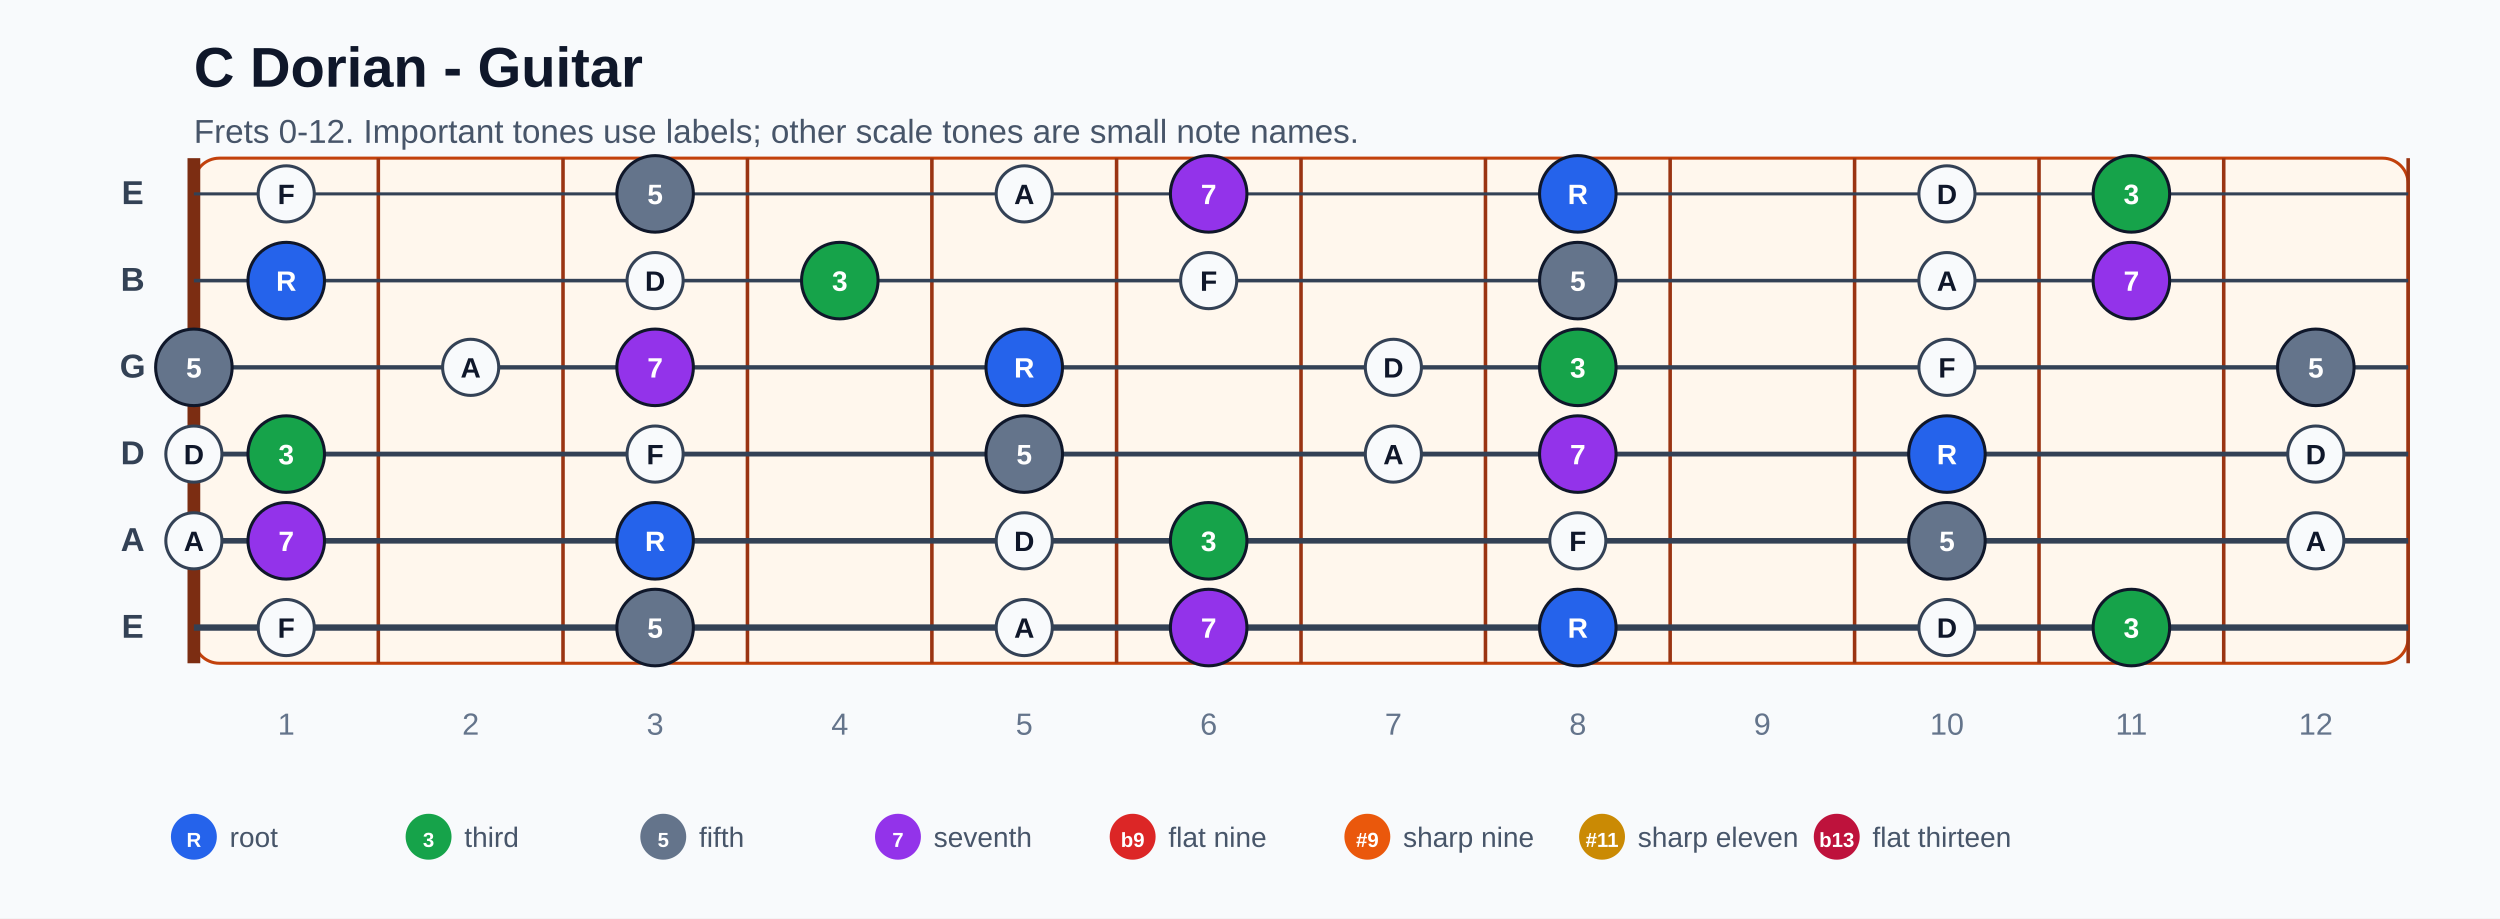
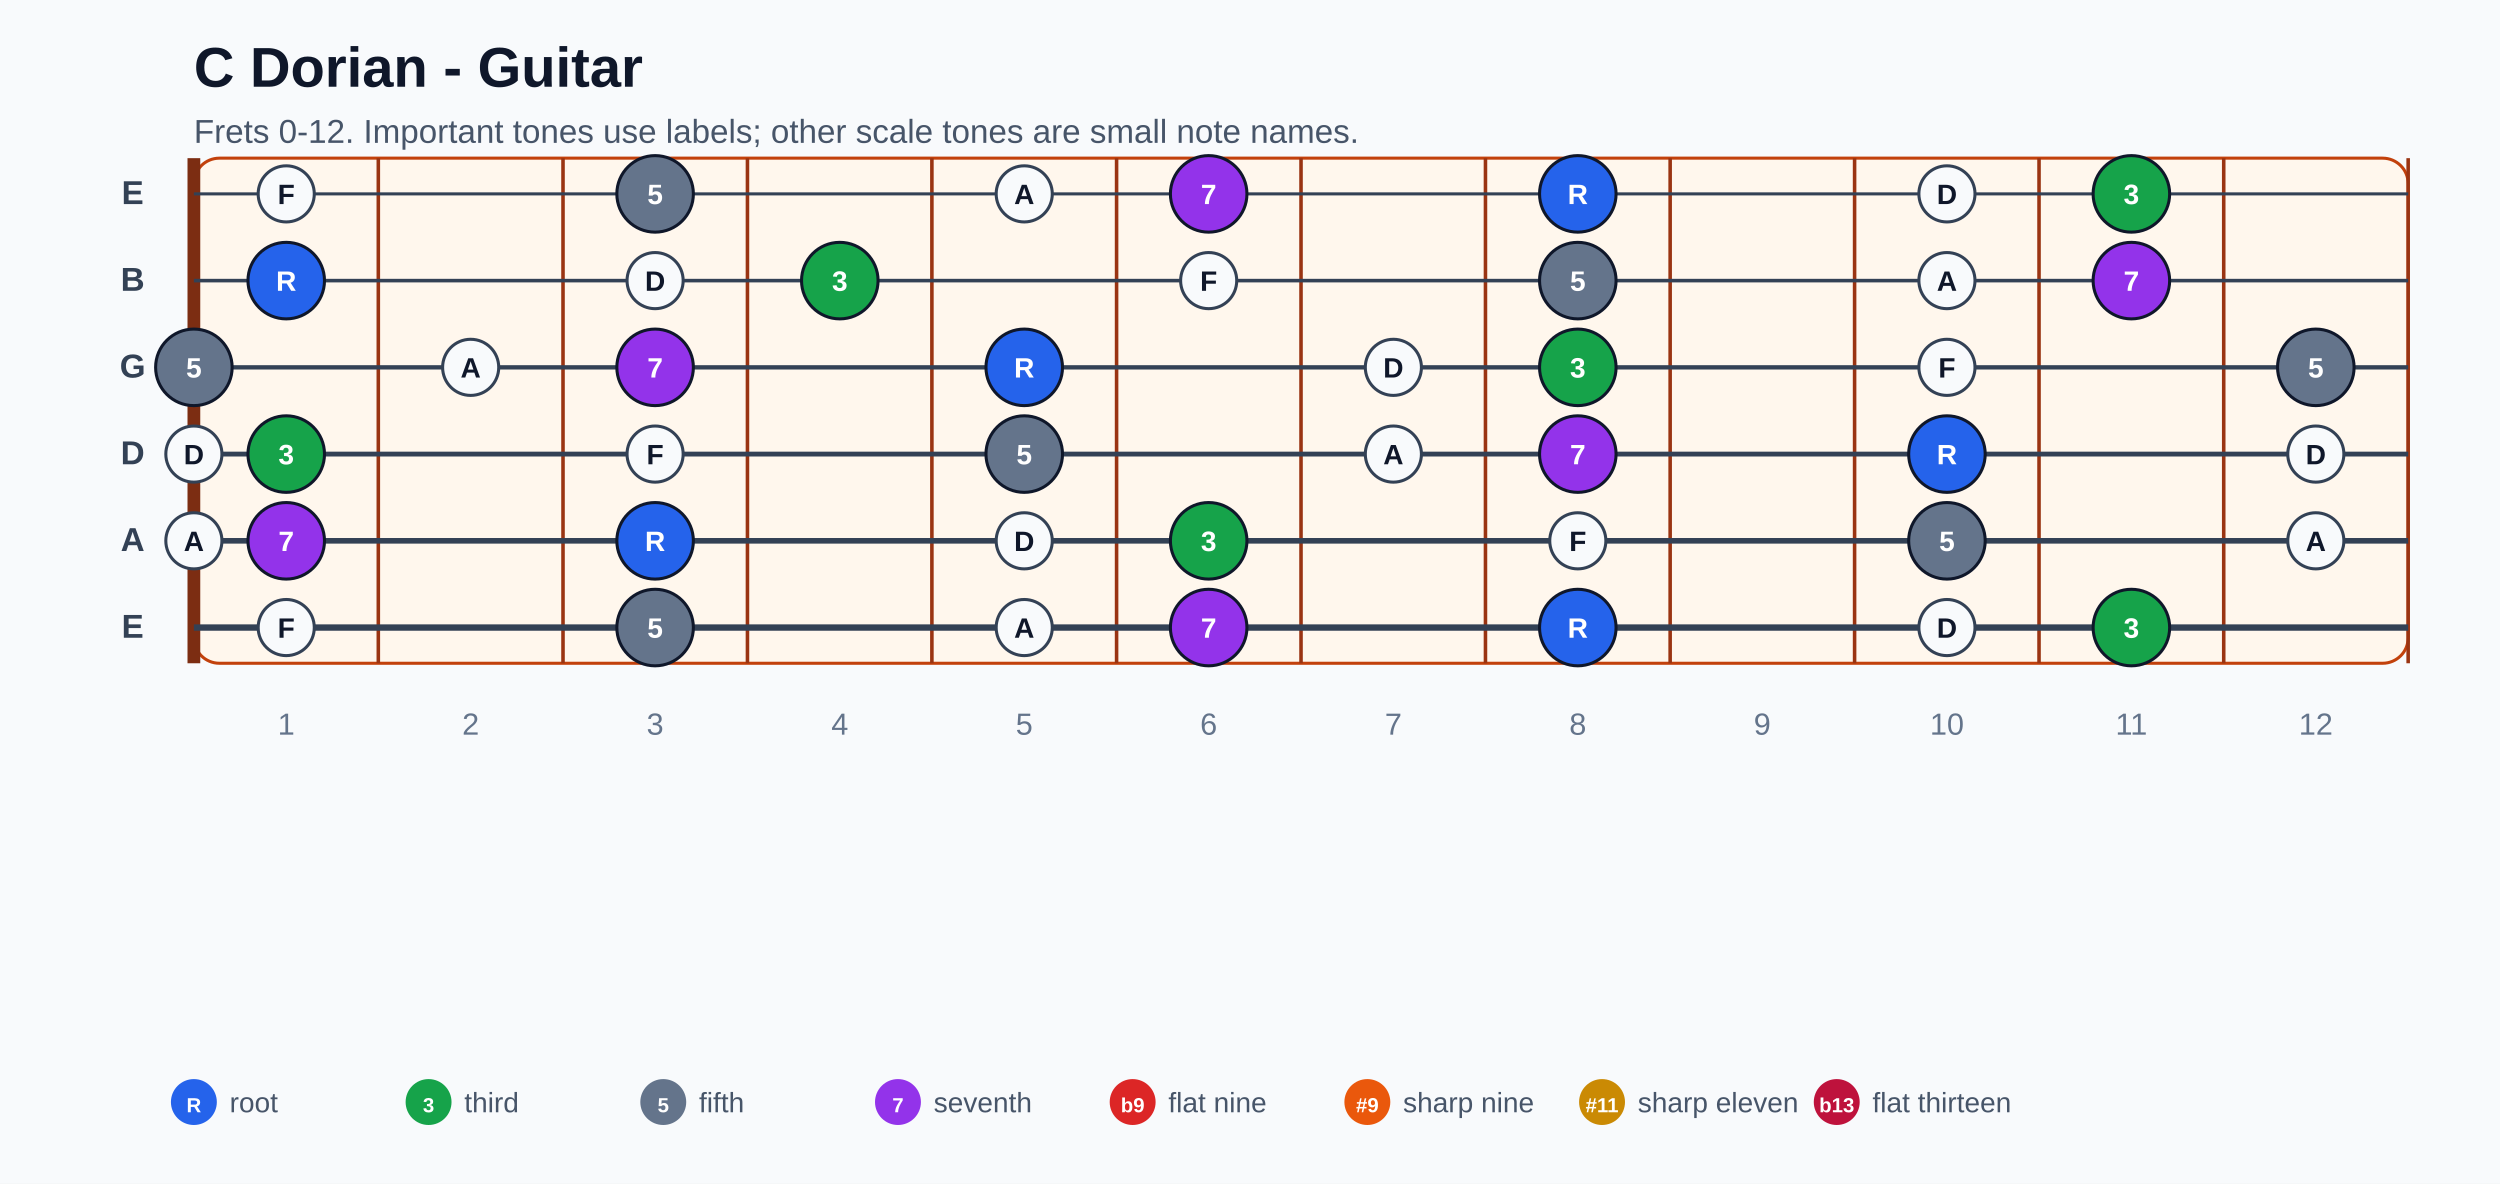
- <svg xmlns="http://www.w3.org/2000/svg" width="980" height="360" viewBox="0 0 980 360">
+ <svg xmlns="http://www.w3.org/2000/svg" width="980" height="464" viewBox="0 0 980 464">
  <rect width="100%" height="100%" fill="#f8fafc" />
  <text x="76" y="34" font-family="Arial, sans-serif" font-size="22" font-weight="700" fill="#0f172a">C Dorian - Guitar</text>
  <text x="76" y="56" font-family="Arial, sans-serif" font-size="13" fill="#475569">Frets 0-12. Important tones use labels; other scale tones are small note names.</text>
  <rect x="76" y="62" width="868" height="198" rx="10" fill="#fff7ed" stroke="#c2410c" stroke-width="1.2" />
  <line x1="76.0" y1="62" x2="76.0" y2="260" stroke="#7c2d12" stroke-width="5" />
  <line x1="148.3" y1="62" x2="148.3" y2="260" stroke="#9a3412" stroke-width="1.4" />
  <text x="112.2" y="288" text-anchor="middle" font-family="Arial, sans-serif" font-size="12" fill="#64748b">1</text>
  <line x1="220.7" y1="62" x2="220.7" y2="260" stroke="#9a3412" stroke-width="1.4" />
  <text x="184.5" y="288" text-anchor="middle" font-family="Arial, sans-serif" font-size="12" fill="#64748b">2</text>
  <line x1="293.0" y1="62" x2="293.0" y2="260" stroke="#9a3412" stroke-width="1.4" />
  <text x="256.8" y="288" text-anchor="middle" font-family="Arial, sans-serif" font-size="12" fill="#64748b">3</text>
  <line x1="365.3" y1="62" x2="365.3" y2="260" stroke="#9a3412" stroke-width="1.4" />
  <text x="329.2" y="288" text-anchor="middle" font-family="Arial, sans-serif" font-size="12" fill="#64748b">4</text>
  <line x1="437.7" y1="62" x2="437.7" y2="260" stroke="#9a3412" stroke-width="1.4" />
  <text x="401.5" y="288" text-anchor="middle" font-family="Arial, sans-serif" font-size="12" fill="#64748b">5</text>
  <line x1="510.0" y1="62" x2="510.0" y2="260" stroke="#9a3412" stroke-width="1.4" />
  <text x="473.8" y="288" text-anchor="middle" font-family="Arial, sans-serif" font-size="12" fill="#64748b">6</text>
  <line x1="582.3" y1="62" x2="582.3" y2="260" stroke="#9a3412" stroke-width="1.4" />
  <text x="546.2" y="288" text-anchor="middle" font-family="Arial, sans-serif" font-size="12" fill="#64748b">7</text>
  <line x1="654.7" y1="62" x2="654.7" y2="260" stroke="#9a3412" stroke-width="1.4" />
  <text x="618.5" y="288" text-anchor="middle" font-family="Arial, sans-serif" font-size="12" fill="#64748b">8</text>
  <line x1="727.0" y1="62" x2="727.0" y2="260" stroke="#9a3412" stroke-width="1.4" />
  <text x="690.8" y="288" text-anchor="middle" font-family="Arial, sans-serif" font-size="12" fill="#64748b">9</text>
  <line x1="799.3" y1="62" x2="799.3" y2="260" stroke="#9a3412" stroke-width="1.4" />
  <text x="763.2" y="288" text-anchor="middle" font-family="Arial, sans-serif" font-size="12" fill="#64748b">10</text>
  <line x1="871.7" y1="62" x2="871.7" y2="260" stroke="#9a3412" stroke-width="1.4" />
  <text x="835.5" y="288" text-anchor="middle" font-family="Arial, sans-serif" font-size="12" fill="#64748b">11</text>
  <line x1="944.0" y1="62" x2="944.0" y2="260" stroke="#9a3412" stroke-width="1.4" />
  <text x="907.8" y="288" text-anchor="middle" font-family="Arial, sans-serif" font-size="12" fill="#64748b">12</text>
  <line x1="76" y1="76.0" x2="944" y2="76.0" stroke="#334155" stroke-width="1.2" />
  <text x="52" y="80.0" text-anchor="middle" font-family="Arial, sans-serif" font-size="13" font-weight="700" fill="#334155">E</text>
  <circle cx="112.2" cy="76.0" r="11" fill="#f8fafc" stroke="#334155" stroke-width="1.2" />
  <text x="112.2" y="80.0" text-anchor="middle" font-family="Arial, sans-serif" font-size="11" font-weight="700" fill="#0f172a">F</text>
  <circle cx="256.8" cy="76.0" r="15" fill="#64748b" stroke="#0f172a" stroke-width="1.2" />
  <text x="256.8" y="80.0" text-anchor="middle" font-family="Arial, sans-serif" font-size="11" font-weight="700" fill="#ffffff">5</text>
  <circle cx="401.5" cy="76.0" r="11" fill="#f8fafc" stroke="#334155" stroke-width="1.2" />
  <text x="401.5" y="80.0" text-anchor="middle" font-family="Arial, sans-serif" font-size="11" font-weight="700" fill="#0f172a">A</text>
  <circle cx="473.8" cy="76.0" r="15" fill="#9333ea" stroke="#0f172a" stroke-width="1.2" />
  <text x="473.8" y="80.0" text-anchor="middle" font-family="Arial, sans-serif" font-size="11" font-weight="700" fill="#ffffff">7</text>
  <circle cx="618.5" cy="76.0" r="15" fill="#2563eb" stroke="#0f172a" stroke-width="1.2" />
  <text x="618.5" y="80.0" text-anchor="middle" font-family="Arial, sans-serif" font-size="11" font-weight="700" fill="#ffffff">R</text>
  <circle cx="763.2" cy="76.0" r="11" fill="#f8fafc" stroke="#334155" stroke-width="1.2" />
  <text x="763.2" y="80.0" text-anchor="middle" font-family="Arial, sans-serif" font-size="11" font-weight="700" fill="#0f172a">D</text>
  <circle cx="835.5" cy="76.0" r="15" fill="#16a34a" stroke="#0f172a" stroke-width="1.2" />
  <text x="835.5" y="80.0" text-anchor="middle" font-family="Arial, sans-serif" font-size="11" font-weight="700" fill="#ffffff">3</text>
  <line x1="76" y1="110.0" x2="944" y2="110.0" stroke="#334155" stroke-width="1.4" />
  <text x="52" y="114.0" text-anchor="middle" font-family="Arial, sans-serif" font-size="13" font-weight="700" fill="#334155">B</text>
  <circle cx="112.2" cy="110.0" r="15" fill="#2563eb" stroke="#0f172a" stroke-width="1.2" />
  <text x="112.2" y="114.0" text-anchor="middle" font-family="Arial, sans-serif" font-size="11" font-weight="700" fill="#ffffff">R</text>
  <circle cx="256.8" cy="110.0" r="11" fill="#f8fafc" stroke="#334155" stroke-width="1.2" />
  <text x="256.8" y="114.0" text-anchor="middle" font-family="Arial, sans-serif" font-size="11" font-weight="700" fill="#0f172a">D</text>
  <circle cx="329.2" cy="110.0" r="15" fill="#16a34a" stroke="#0f172a" stroke-width="1.2" />
  <text x="329.2" y="114.0" text-anchor="middle" font-family="Arial, sans-serif" font-size="11" font-weight="700" fill="#ffffff">3</text>
  <circle cx="473.8" cy="110.0" r="11" fill="#f8fafc" stroke="#334155" stroke-width="1.2" />
  <text x="473.8" y="114.0" text-anchor="middle" font-family="Arial, sans-serif" font-size="11" font-weight="700" fill="#0f172a">F</text>
  <circle cx="618.5" cy="110.0" r="15" fill="#64748b" stroke="#0f172a" stroke-width="1.2" />
  <text x="618.5" y="114.0" text-anchor="middle" font-family="Arial, sans-serif" font-size="11" font-weight="700" fill="#ffffff">5</text>
  <circle cx="763.2" cy="110.0" r="11" fill="#f8fafc" stroke="#334155" stroke-width="1.2" />
  <text x="763.2" y="114.0" text-anchor="middle" font-family="Arial, sans-serif" font-size="11" font-weight="700" fill="#0f172a">A</text>
  <circle cx="835.5" cy="110.0" r="15" fill="#9333ea" stroke="#0f172a" stroke-width="1.2" />
  <text x="835.5" y="114.0" text-anchor="middle" font-family="Arial, sans-serif" font-size="11" font-weight="700" fill="#ffffff">7</text>
  <line x1="76" y1="144.0" x2="944" y2="144.0" stroke="#334155" stroke-width="1.7" />
  <text x="52" y="148.0" text-anchor="middle" font-family="Arial, sans-serif" font-size="13" font-weight="700" fill="#334155">G</text>
  <circle cx="76.0" cy="144.0" r="15" fill="#64748b" stroke="#0f172a" stroke-width="1.2" />
  <text x="76.0" y="148.0" text-anchor="middle" font-family="Arial, sans-serif" font-size="11" font-weight="700" fill="#ffffff">5</text>
  <circle cx="184.5" cy="144.0" r="11" fill="#f8fafc" stroke="#334155" stroke-width="1.2" />
  <text x="184.5" y="148.0" text-anchor="middle" font-family="Arial, sans-serif" font-size="11" font-weight="700" fill="#0f172a">A</text>
  <circle cx="256.8" cy="144.0" r="15" fill="#9333ea" stroke="#0f172a" stroke-width="1.2" />
  <text x="256.8" y="148.0" text-anchor="middle" font-family="Arial, sans-serif" font-size="11" font-weight="700" fill="#ffffff">7</text>
  <circle cx="401.5" cy="144.0" r="15" fill="#2563eb" stroke="#0f172a" stroke-width="1.2" />
  <text x="401.5" y="148.0" text-anchor="middle" font-family="Arial, sans-serif" font-size="11" font-weight="700" fill="#ffffff">R</text>
  <circle cx="546.2" cy="144.0" r="11" fill="#f8fafc" stroke="#334155" stroke-width="1.2" />
  <text x="546.2" y="148.0" text-anchor="middle" font-family="Arial, sans-serif" font-size="11" font-weight="700" fill="#0f172a">D</text>
  <circle cx="618.5" cy="144.0" r="15" fill="#16a34a" stroke="#0f172a" stroke-width="1.2" />
  <text x="618.5" y="148.0" text-anchor="middle" font-family="Arial, sans-serif" font-size="11" font-weight="700" fill="#ffffff">3</text>
  <circle cx="763.2" cy="144.0" r="11" fill="#f8fafc" stroke="#334155" stroke-width="1.2" />
  <text x="763.2" y="148.0" text-anchor="middle" font-family="Arial, sans-serif" font-size="11" font-weight="700" fill="#0f172a">F</text>
  <circle cx="907.8" cy="144.0" r="15" fill="#64748b" stroke="#0f172a" stroke-width="1.2" />
  <text x="907.8" y="148.0" text-anchor="middle" font-family="Arial, sans-serif" font-size="11" font-weight="700" fill="#ffffff">5</text>
  <line x1="76" y1="178.0" x2="944" y2="178.0" stroke="#334155" stroke-width="1.9" />
  <text x="52" y="182.0" text-anchor="middle" font-family="Arial, sans-serif" font-size="13" font-weight="700" fill="#334155">D</text>
  <circle cx="76.0" cy="178.0" r="11" fill="#f8fafc" stroke="#334155" stroke-width="1.2" />
  <text x="76.0" y="182.0" text-anchor="middle" font-family="Arial, sans-serif" font-size="11" font-weight="700" fill="#0f172a">D</text>
  <circle cx="112.2" cy="178.0" r="15" fill="#16a34a" stroke="#0f172a" stroke-width="1.2" />
  <text x="112.2" y="182.0" text-anchor="middle" font-family="Arial, sans-serif" font-size="11" font-weight="700" fill="#ffffff">3</text>
  <circle cx="256.8" cy="178.0" r="11" fill="#f8fafc" stroke="#334155" stroke-width="1.2" />
  <text x="256.8" y="182.0" text-anchor="middle" font-family="Arial, sans-serif" font-size="11" font-weight="700" fill="#0f172a">F</text>
  <circle cx="401.5" cy="178.0" r="15" fill="#64748b" stroke="#0f172a" stroke-width="1.2" />
  <text x="401.5" y="182.0" text-anchor="middle" font-family="Arial, sans-serif" font-size="11" font-weight="700" fill="#ffffff">5</text>
  <circle cx="546.2" cy="178.0" r="11" fill="#f8fafc" stroke="#334155" stroke-width="1.2" />
  <text x="546.2" y="182.0" text-anchor="middle" font-family="Arial, sans-serif" font-size="11" font-weight="700" fill="#0f172a">A</text>
  <circle cx="618.5" cy="178.0" r="15" fill="#9333ea" stroke="#0f172a" stroke-width="1.2" />
  <text x="618.5" y="182.0" text-anchor="middle" font-family="Arial, sans-serif" font-size="11" font-weight="700" fill="#ffffff">7</text>
  <circle cx="763.2" cy="178.0" r="15" fill="#2563eb" stroke="#0f172a" stroke-width="1.2" />
  <text x="763.2" y="182.0" text-anchor="middle" font-family="Arial, sans-serif" font-size="11" font-weight="700" fill="#ffffff">R</text>
  <circle cx="907.8" cy="178.0" r="11" fill="#f8fafc" stroke="#334155" stroke-width="1.2" />
  <text x="907.8" y="182.0" text-anchor="middle" font-family="Arial, sans-serif" font-size="11" font-weight="700" fill="#0f172a">D</text>
  <line x1="76" y1="212.0" x2="944" y2="212.0" stroke="#334155" stroke-width="2.2" />
  <text x="52" y="216.0" text-anchor="middle" font-family="Arial, sans-serif" font-size="13" font-weight="700" fill="#334155">A</text>
  <circle cx="76.0" cy="212.0" r="11" fill="#f8fafc" stroke="#334155" stroke-width="1.2" />
  <text x="76.0" y="216.0" text-anchor="middle" font-family="Arial, sans-serif" font-size="11" font-weight="700" fill="#0f172a">A</text>
  <circle cx="112.2" cy="212.0" r="15" fill="#9333ea" stroke="#0f172a" stroke-width="1.2" />
  <text x="112.2" y="216.0" text-anchor="middle" font-family="Arial, sans-serif" font-size="11" font-weight="700" fill="#ffffff">7</text>
  <circle cx="256.8" cy="212.0" r="15" fill="#2563eb" stroke="#0f172a" stroke-width="1.2" />
  <text x="256.8" y="216.0" text-anchor="middle" font-family="Arial, sans-serif" font-size="11" font-weight="700" fill="#ffffff">R</text>
  <circle cx="401.5" cy="212.0" r="11" fill="#f8fafc" stroke="#334155" stroke-width="1.2" />
  <text x="401.5" y="216.0" text-anchor="middle" font-family="Arial, sans-serif" font-size="11" font-weight="700" fill="#0f172a">D</text>
  <circle cx="473.8" cy="212.0" r="15" fill="#16a34a" stroke="#0f172a" stroke-width="1.2" />
  <text x="473.8" y="216.0" text-anchor="middle" font-family="Arial, sans-serif" font-size="11" font-weight="700" fill="#ffffff">3</text>
  <circle cx="618.5" cy="212.0" r="11" fill="#f8fafc" stroke="#334155" stroke-width="1.2" />
  <text x="618.5" y="216.0" text-anchor="middle" font-family="Arial, sans-serif" font-size="11" font-weight="700" fill="#0f172a">F</text>
  <circle cx="763.2" cy="212.0" r="15" fill="#64748b" stroke="#0f172a" stroke-width="1.2" />
  <text x="763.2" y="216.0" text-anchor="middle" font-family="Arial, sans-serif" font-size="11" font-weight="700" fill="#ffffff">5</text>
  <circle cx="907.8" cy="212.0" r="11" fill="#f8fafc" stroke="#334155" stroke-width="1.2" />
  <text x="907.8" y="216.0" text-anchor="middle" font-family="Arial, sans-serif" font-size="11" font-weight="700" fill="#0f172a">A</text>
  <line x1="76" y1="246.0" x2="944" y2="246.0" stroke="#334155" stroke-width="2.5" />
  <text x="52" y="250.0" text-anchor="middle" font-family="Arial, sans-serif" font-size="13" font-weight="700" fill="#334155">E</text>
  <circle cx="112.2" cy="246.0" r="11" fill="#f8fafc" stroke="#334155" stroke-width="1.2" />
  <text x="112.2" y="250.0" text-anchor="middle" font-family="Arial, sans-serif" font-size="11" font-weight="700" fill="#0f172a">F</text>
  <circle cx="256.8" cy="246.0" r="15" fill="#64748b" stroke="#0f172a" stroke-width="1.2" />
  <text x="256.8" y="250.0" text-anchor="middle" font-family="Arial, sans-serif" font-size="11" font-weight="700" fill="#ffffff">5</text>
  <circle cx="401.5" cy="246.0" r="11" fill="#f8fafc" stroke="#334155" stroke-width="1.2" />
  <text x="401.5" y="250.0" text-anchor="middle" font-family="Arial, sans-serif" font-size="11" font-weight="700" fill="#0f172a">A</text>
  <circle cx="473.8" cy="246.0" r="15" fill="#9333ea" stroke="#0f172a" stroke-width="1.2" />
  <text x="473.8" y="250.0" text-anchor="middle" font-family="Arial, sans-serif" font-size="11" font-weight="700" fill="#ffffff">7</text>
  <circle cx="618.5" cy="246.0" r="15" fill="#2563eb" stroke="#0f172a" stroke-width="1.2" />
  <text x="618.5" y="250.0" text-anchor="middle" font-family="Arial, sans-serif" font-size="11" font-weight="700" fill="#ffffff">R</text>
  <circle cx="763.2" cy="246.0" r="11" fill="#f8fafc" stroke="#334155" stroke-width="1.2" />
  <text x="763.2" y="250.0" text-anchor="middle" font-family="Arial, sans-serif" font-size="11" font-weight="700" fill="#0f172a">D</text>
  <circle cx="835.5" cy="246.0" r="15" fill="#16a34a" stroke="#0f172a" stroke-width="1.2" />
  <text x="835.5" y="250.0" text-anchor="middle" font-family="Arial, sans-serif" font-size="11" font-weight="700" fill="#ffffff">3</text>
-   <circle cx="76" cy="328" r="9" fill="#2563eb" />
-   <text x="76" y="332" text-anchor="middle" font-family="Arial, sans-serif" font-size="8" font-weight="700" fill="#ffffff">R</text>
-   <text x="90" y="332" font-family="Arial, sans-serif" font-size="11" fill="#475569">root</text>
-   <circle cx="168" cy="328" r="9" fill="#16a34a" />
-   <text x="168" y="332" text-anchor="middle" font-family="Arial, sans-serif" font-size="8" font-weight="700" fill="#ffffff">3</text>
-   <text x="182" y="332" font-family="Arial, sans-serif" font-size="11" fill="#475569">third</text>
-   <circle cx="260" cy="328" r="9" fill="#64748b" />
-   <text x="260" y="332" text-anchor="middle" font-family="Arial, sans-serif" font-size="8" font-weight="700" fill="#ffffff">5</text>
-   <text x="274" y="332" font-family="Arial, sans-serif" font-size="11" fill="#475569">fifth</text>
-   <circle cx="352" cy="328" r="9" fill="#9333ea" />
-   <text x="352" y="332" text-anchor="middle" font-family="Arial, sans-serif" font-size="8" font-weight="700" fill="#ffffff">7</text>
-   <text x="366" y="332" font-family="Arial, sans-serif" font-size="11" fill="#475569">seventh</text>
-   <circle cx="444" cy="328" r="9" fill="#dc2626" />
-   <text x="444" y="332" text-anchor="middle" font-family="Arial, sans-serif" font-size="8" font-weight="700" fill="#ffffff">b9</text>
-   <text x="458" y="332" font-family="Arial, sans-serif" font-size="11" fill="#475569">flat nine</text>
-   <circle cx="536" cy="328" r="9" fill="#ea580c" />
-   <text x="536" y="332" text-anchor="middle" font-family="Arial, sans-serif" font-size="8" font-weight="700" fill="#ffffff">#9</text>
-   <text x="550" y="332" font-family="Arial, sans-serif" font-size="11" fill="#475569">sharp nine</text>
-   <circle cx="628" cy="328" r="9" fill="#ca8a04" />
-   <text x="628" y="332" text-anchor="middle" font-family="Arial, sans-serif" font-size="8" font-weight="700" fill="#ffffff">#11</text>
-   <text x="642" y="332" font-family="Arial, sans-serif" font-size="11" fill="#475569">sharp eleven</text>
-   <circle cx="720" cy="328" r="9" fill="#be123c" />
-   <text x="720" y="332" text-anchor="middle" font-family="Arial, sans-serif" font-size="8" font-weight="700" fill="#ffffff">b13</text>
-   <text x="734" y="332" font-family="Arial, sans-serif" font-size="11" fill="#475569">flat thirteen</text>
+   <circle cx="76" cy="432" r="9" fill="#2563eb" />
+   <text x="76" y="436" text-anchor="middle" font-family="Arial, sans-serif" font-size="8" font-weight="700" fill="#ffffff">R</text>
+   <text x="90" y="436" font-family="Arial, sans-serif" font-size="11" fill="#475569">root</text>
+   <circle cx="168" cy="432" r="9" fill="#16a34a" />
+   <text x="168" y="436" text-anchor="middle" font-family="Arial, sans-serif" font-size="8" font-weight="700" fill="#ffffff">3</text>
+   <text x="182" y="436" font-family="Arial, sans-serif" font-size="11" fill="#475569">third</text>
+   <circle cx="260" cy="432" r="9" fill="#64748b" />
+   <text x="260" y="436" text-anchor="middle" font-family="Arial, sans-serif" font-size="8" font-weight="700" fill="#ffffff">5</text>
+   <text x="274" y="436" font-family="Arial, sans-serif" font-size="11" fill="#475569">fifth</text>
+   <circle cx="352" cy="432" r="9" fill="#9333ea" />
+   <text x="352" y="436" text-anchor="middle" font-family="Arial, sans-serif" font-size="8" font-weight="700" fill="#ffffff">7</text>
+   <text x="366" y="436" font-family="Arial, sans-serif" font-size="11" fill="#475569">seventh</text>
+   <circle cx="444" cy="432" r="9" fill="#dc2626" />
+   <text x="444" y="436" text-anchor="middle" font-family="Arial, sans-serif" font-size="8" font-weight="700" fill="#ffffff">b9</text>
+   <text x="458" y="436" font-family="Arial, sans-serif" font-size="11" fill="#475569">flat nine</text>
+   <circle cx="536" cy="432" r="9" fill="#ea580c" />
+   <text x="536" y="436" text-anchor="middle" font-family="Arial, sans-serif" font-size="8" font-weight="700" fill="#ffffff">#9</text>
+   <text x="550" y="436" font-family="Arial, sans-serif" font-size="11" fill="#475569">sharp nine</text>
+   <circle cx="628" cy="432" r="9" fill="#ca8a04" />
+   <text x="628" y="436" text-anchor="middle" font-family="Arial, sans-serif" font-size="8" font-weight="700" fill="#ffffff">#11</text>
+   <text x="642" y="436" font-family="Arial, sans-serif" font-size="11" fill="#475569">sharp eleven</text>
+   <circle cx="720" cy="432" r="9" fill="#be123c" />
+   <text x="720" y="436" text-anchor="middle" font-family="Arial, sans-serif" font-size="8" font-weight="700" fill="#ffffff">b13</text>
+   <text x="734" y="436" font-family="Arial, sans-serif" font-size="11" fill="#475569">flat thirteen</text>
</svg>
